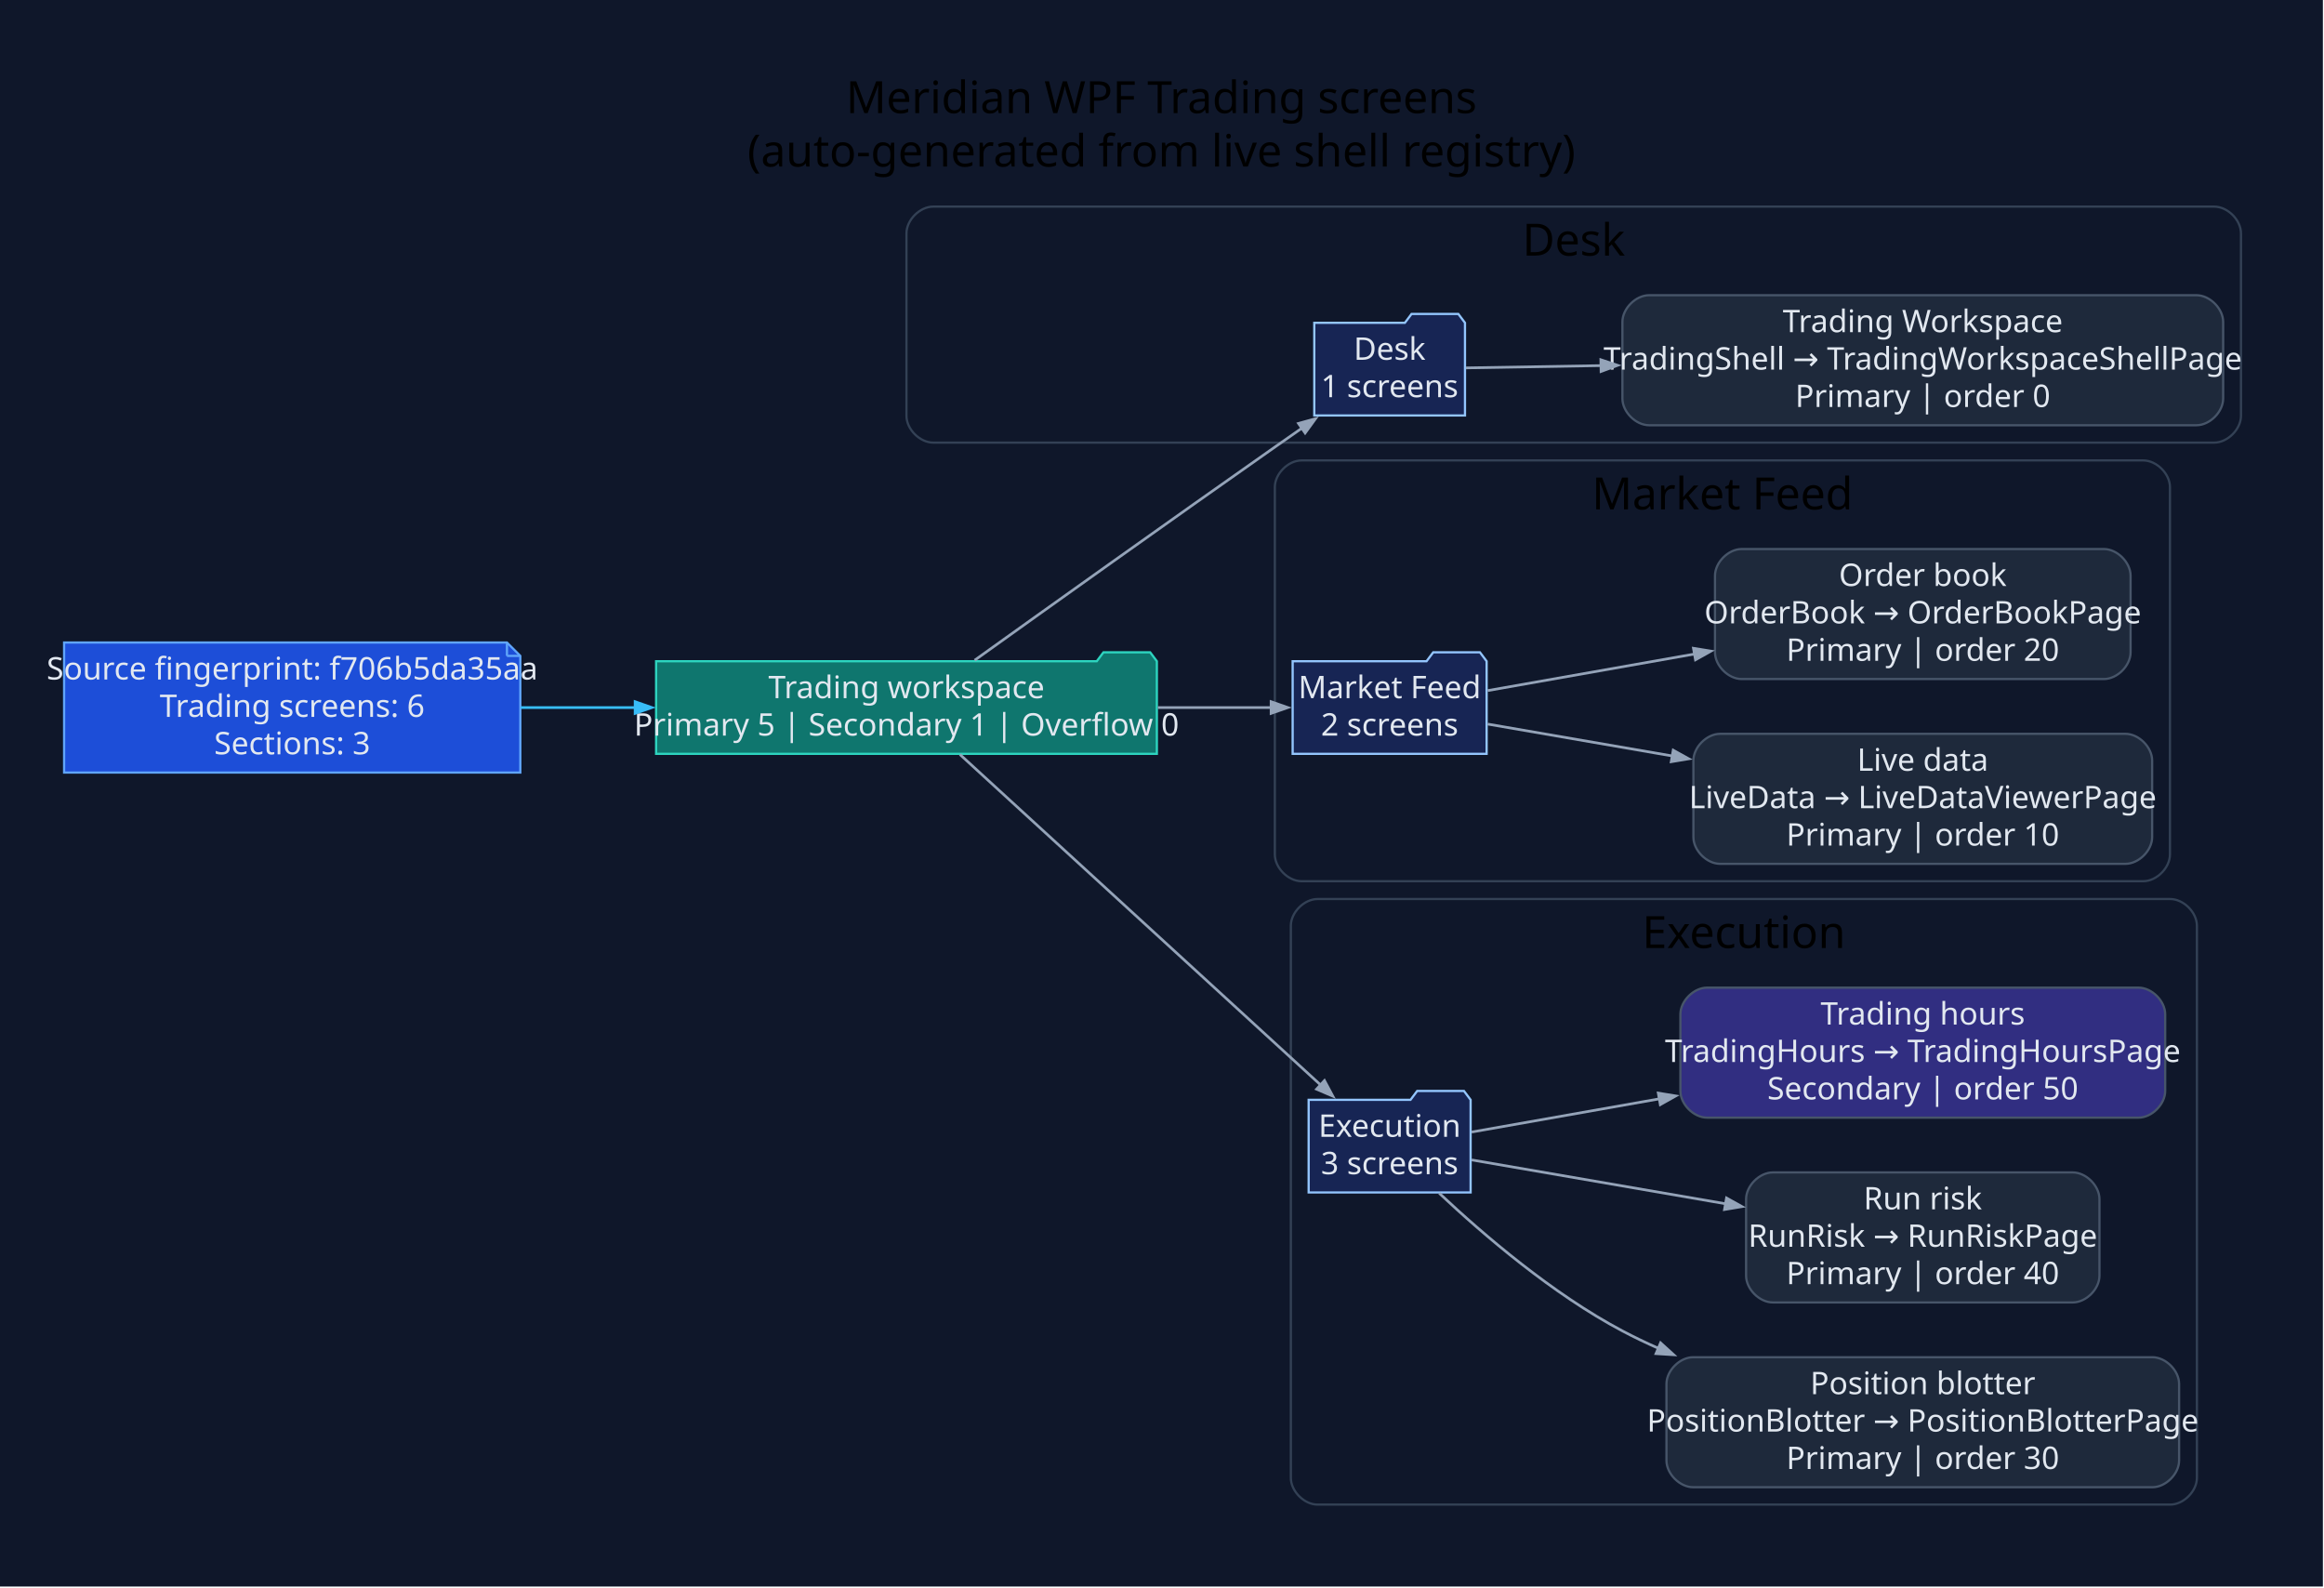
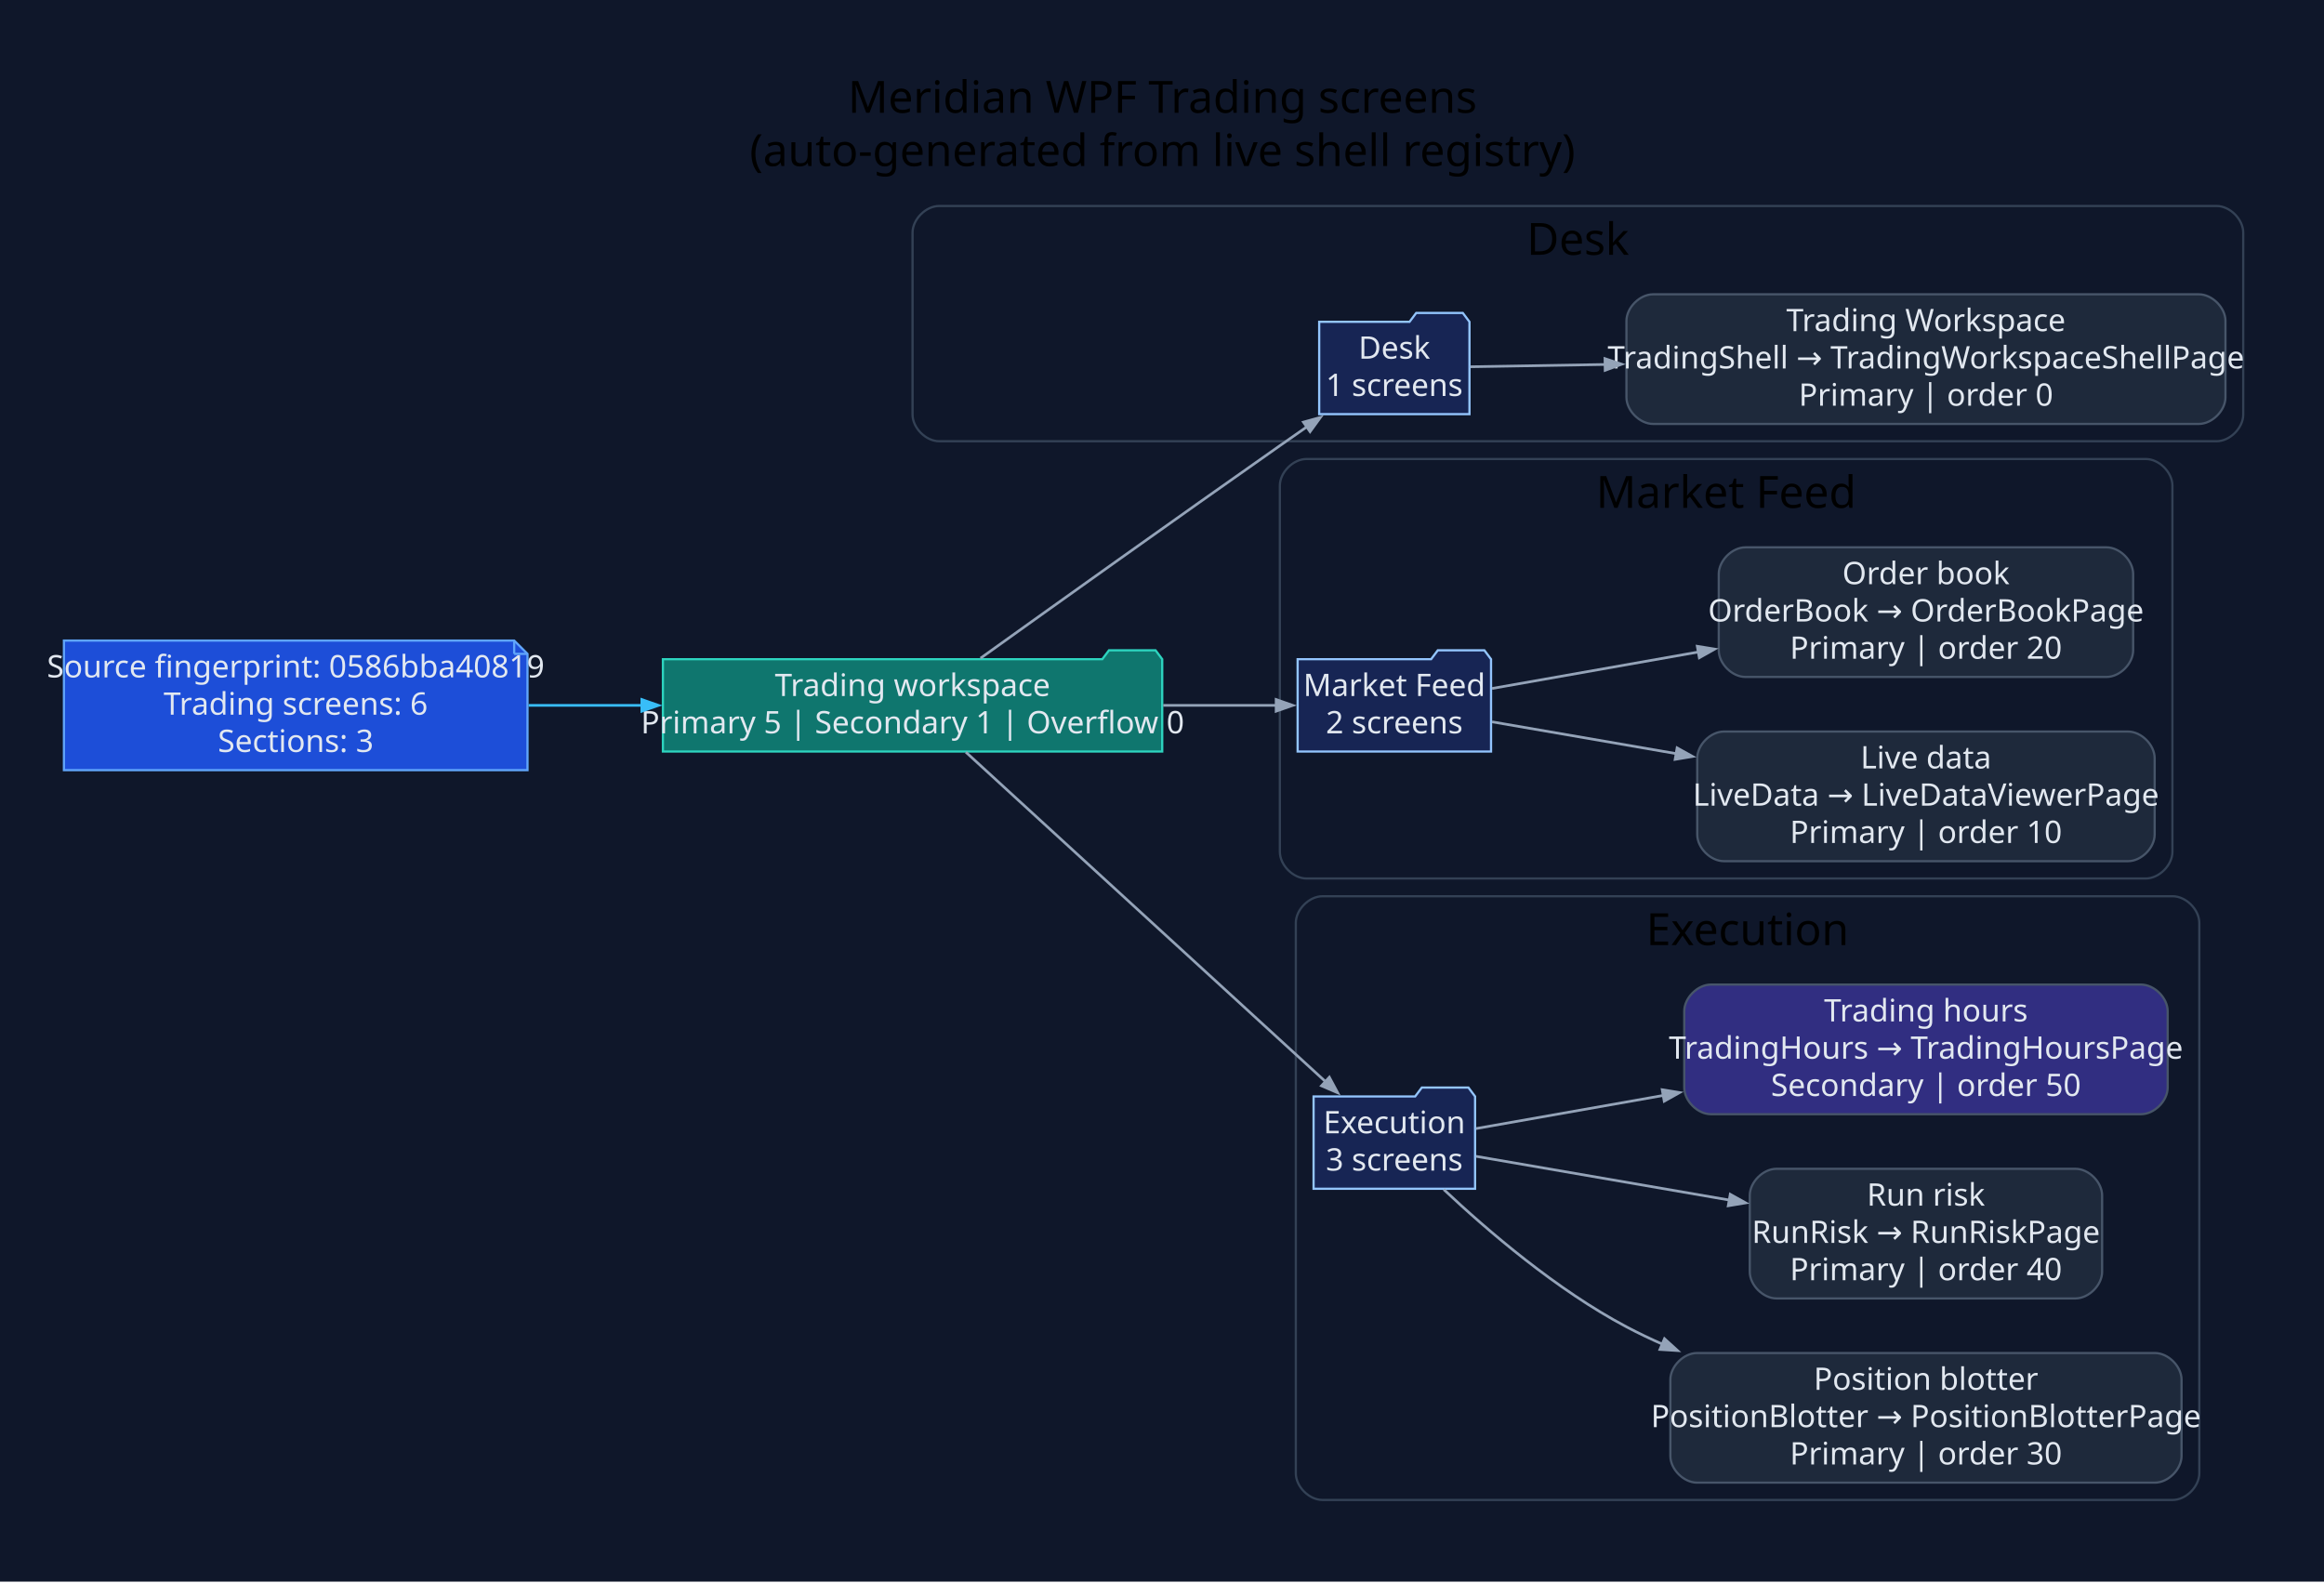
- <svg xmlns="http://www.w3.org/2000/svg" width="1044pt" height="713pt" viewBox="0.00 0.00 1044.00 713.00">
+ <svg xmlns="http://www.w3.org/2000/svg" width="1047pt" height="713pt" viewBox="0.00 0.00 1047.00 713.00">
  <g id="graph0" class="graph" transform="scale(1 1) rotate(0) translate(28.8 683.8)">
-     <polygon fill="#0f172a" stroke="none" points="-28.8,28.8 -28.8,-683.8 1014.7,-683.8 1014.7,28.8 -28.8,28.8" />
-     <text xml:space="preserve" text-anchor="middle" x="492.95" y="-633" font-family="Segoe UI" font-size="20.00">Meridian WPF Trading screens</text>
-     <text xml:space="preserve" text-anchor="middle" x="492.95" y="-609" font-family="Segoe UI" font-size="20.00">(auto-generated from live shell registry)</text>
+     <polygon fill="#0f172a" stroke="none" points="-28.8,28.8 -28.8,-683.8 1018.61,-683.8 1018.61,28.8 -28.8,28.8" />
+     <text xml:space="preserve" text-anchor="middle" x="494.91" y="-633" font-family="Segoe UI" font-size="20.00">Meridian WPF Trading screens</text>
+     <text xml:space="preserve" text-anchor="middle" x="494.91" y="-609" font-family="Segoe UI" font-size="20.00">(auto-generated from live shell registry)</text>
    <g id="clust1" class="cluster">
-       <path fill="#0f172a" stroke="#334155" d="M390.41,-485C390.41,-485 965.9,-485 965.9,-485 971.9,-485 977.9,-491 977.9,-497 977.9,-497 977.9,-579 977.9,-579 977.9,-585 971.9,-591 965.9,-591 965.9,-591 390.41,-591 390.41,-591 384.41,-591 378.41,-585 378.41,-579 378.41,-579 378.41,-497 378.41,-497 378.41,-491 384.41,-485 390.41,-485" />
-       <text xml:space="preserve" text-anchor="middle" x="678.16" y="-569" font-family="Segoe UI" font-size="20.00">Desk</text>
+       <path fill="#0f172a" stroke="#334155" d="M394.32,-485C394.32,-485 969.81,-485 969.81,-485 975.81,-485 981.81,-491 981.81,-497 981.81,-497 981.81,-579 981.81,-579 981.81,-585 975.81,-591 969.81,-591 969.81,-591 394.32,-591 394.32,-591 388.32,-591 382.32,-585 382.32,-579 382.32,-579 382.32,-497 382.32,-497 382.32,-491 388.32,-485 394.32,-485" />
+       <text xml:space="preserve" text-anchor="middle" x="682.07" y="-569" font-family="Segoe UI" font-size="20.00">Desk</text>
    </g>
    <g id="clust2" class="cluster">
-       <path fill="#0f172a" stroke="#334155" d="M555.89,-288C555.89,-288 934,-288 934,-288 940,-288 946,-294 946,-300 946,-300 946,-465 946,-465 946,-471 940,-477 934,-477 934,-477 555.89,-477 555.89,-477 549.89,-477 543.89,-471 543.89,-465 543.89,-465 543.89,-300 543.89,-300 543.89,-294 549.89,-288 555.89,-288" />
-       <text xml:space="preserve" text-anchor="middle" x="744.94" y="-455" font-family="Segoe UI" font-size="20.00">Market Feed</text>
+       <path fill="#0f172a" stroke="#334155" d="M559.8,-288C559.8,-288 937.91,-288 937.91,-288 943.91,-288 949.91,-294 949.91,-300 949.91,-300 949.91,-465 949.91,-465 949.91,-471 943.91,-477 937.91,-477 937.91,-477 559.8,-477 559.8,-477 553.8,-477 547.8,-471 547.8,-465 547.8,-465 547.8,-300 547.8,-300 547.8,-294 553.8,-288 559.8,-288" />
+       <text xml:space="preserve" text-anchor="middle" x="748.85" y="-455" font-family="Segoe UI" font-size="20.00">Market Feed</text>
    </g>
    <g id="clust3" class="cluster">
-       <path fill="#0f172a" stroke="#334155" d="M563.08,-8C563.08,-8 946.11,-8 946.11,-8 952.11,-8 958.11,-14 958.11,-20 958.11,-20 958.11,-268 958.11,-268 958.11,-274 952.11,-280 946.11,-280 946.11,-280 563.08,-280 563.08,-280 557.08,-280 551.08,-274 551.08,-268 551.08,-268 551.08,-20 551.08,-20 551.08,-14 557.08,-8 563.08,-8" />
-       <text xml:space="preserve" text-anchor="middle" x="754.59" y="-258" font-family="Segoe UI" font-size="20.00">Execution</text>
+       <path fill="#0f172a" stroke="#334155" d="M566.99,-8C566.99,-8 950.02,-8 950.02,-8 956.02,-8 962.02,-14 962.02,-20 962.02,-20 962.02,-268 962.02,-268 962.02,-274 956.02,-280 950.02,-280 950.02,-280 566.99,-280 566.99,-280 560.99,-280 554.99,-274 554.99,-268 554.99,-268 554.99,-20 554.99,-20 554.99,-14 560.99,-8 566.99,-8" />
+       <text xml:space="preserve" text-anchor="middle" x="758.5" y="-258" font-family="Segoe UI" font-size="20.00">Execution</text>
    </g>
    <g id="node1" class="node">
-       <polygon fill="#1d4ed8" stroke="#60a5fa" points="198.94,-395.2 0,-395.2 0,-336.8 204.94,-336.8 204.94,-389.2 198.94,-395.2" />
-       <polyline fill="none" stroke="#60a5fa" points="198.94,-395.2 198.94,-389.2" />
-       <polyline fill="none" stroke="#60a5fa" points="204.94,-389.2 198.94,-389.2" />
-       <text xml:space="preserve" text-anchor="middle" x="102.47" y="-378.6" font-family="Segoe UI" font-size="14.00" fill="#e2e8f0">Source fingerprint: f706b5da35aa</text>
-       <text xml:space="preserve" text-anchor="middle" x="102.47" y="-361.8" font-family="Segoe UI" font-size="14.00" fill="#e2e8f0">Trading screens: 6</text>
-       <text xml:space="preserve" text-anchor="middle" x="102.47" y="-345" font-family="Segoe UI" font-size="14.00" fill="#e2e8f0">Sections: 3</text>
+       <polygon fill="#1d4ed8" stroke="#60a5fa" points="202.85,-395.2 0,-395.2 0,-336.8 208.85,-336.8 208.85,-389.2 202.85,-395.2" />
+       <polyline fill="none" stroke="#60a5fa" points="202.85,-395.2 202.85,-389.2" />
+       <polyline fill="none" stroke="#60a5fa" points="208.85,-389.2 202.85,-389.2" />
+       <text xml:space="preserve" text-anchor="middle" x="104.42" y="-378.6" font-family="Segoe UI" font-size="14.00" fill="#e2e8f0">Source fingerprint: 0586bba40819</text>
+       <text xml:space="preserve" text-anchor="middle" x="104.42" y="-361.8" font-family="Segoe UI" font-size="14.00" fill="#e2e8f0">Trading screens: 6</text>
+       <text xml:space="preserve" text-anchor="middle" x="104.42" y="-345" font-family="Segoe UI" font-size="14.00" fill="#e2e8f0">Sections: 3</text>
    </g>
    <g id="node2" class="node">
-       <polygon fill="#0f766e" stroke="#2dd4bf" points="490.89,-386.8 487.89,-390.8 466.89,-390.8 463.89,-386.8 265.94,-386.8 265.94,-345.2 490.89,-345.2 490.89,-386.8" />
-       <text xml:space="preserve" text-anchor="middle" x="378.41" y="-370.2" font-family="Segoe UI" font-size="14.00" fill="#e2e8f0">Trading workspace</text>
-       <text xml:space="preserve" text-anchor="middle" x="378.41" y="-353.4" font-family="Segoe UI" font-size="14.00" fill="#e2e8f0">Primary 5 | Secondary 1 | Overflow 0</text>
+       <polygon fill="#0f766e" stroke="#2dd4bf" points="494.8,-386.8 491.8,-390.8 470.8,-390.8 467.8,-386.8 269.85,-386.8 269.85,-345.2 494.8,-345.2 494.8,-386.8" />
+       <text xml:space="preserve" text-anchor="middle" x="382.32" y="-370.2" font-family="Segoe UI" font-size="14.00" fill="#e2e8f0">Trading workspace</text>
+       <text xml:space="preserve" text-anchor="middle" x="382.32" y="-353.4" font-family="Segoe UI" font-size="14.00" fill="#e2e8f0">Primary 5 | Secondary 1 | Overflow 0</text>
    </g>
    <g id="edge1" class="edge">
-       <path fill="none" stroke="#38bdf8" stroke-width="1.2" d="M205.09,-366C221.94,-366 239.57,-366 256.84,-366" />
-       <polygon fill="#38bdf8" stroke="#38bdf8" stroke-width="1.2" points="256.51,-368.63 264.01,-366 256.51,-363.38 256.51,-368.63" />
+       <path fill="none" stroke="#38bdf8" stroke-width="1.2" d="M209.34,-366C226.12,-366 243.61,-366 260.75,-366" />
+       <polygon fill="#38bdf8" stroke="#38bdf8" stroke-width="1.2" points="260.35,-368.63 267.85,-366 260.35,-363.38 260.35,-368.63" />
    </g>
    <g id="node3" class="node">
-       <polygon fill="#172554" stroke="#93c5fd" points="629.31,-538.8 626.31,-542.8 605.31,-542.8 602.31,-538.8 561.61,-538.8 561.61,-497.2 629.31,-497.2 629.31,-538.8" />
-       <text xml:space="preserve" text-anchor="middle" x="595.46" y="-522.2" font-family="Segoe UI" font-size="14.00" fill="#e2e8f0">Desk</text>
-       <text xml:space="preserve" text-anchor="middle" x="595.46" y="-505.4" font-family="Segoe UI" font-size="14.00" fill="#e2e8f0">1 screens</text>
+       <polygon fill="#172554" stroke="#93c5fd" points="633.22,-538.8 630.22,-542.8 609.22,-542.8 606.22,-538.8 565.52,-538.8 565.52,-497.2 633.22,-497.2 633.22,-538.8" />
+       <text xml:space="preserve" text-anchor="middle" x="599.37" y="-522.2" font-family="Segoe UI" font-size="14.00" fill="#e2e8f0">Desk</text>
+       <text xml:space="preserve" text-anchor="middle" x="599.37" y="-505.4" font-family="Segoe UI" font-size="14.00" fill="#e2e8f0">1 screens</text>
    </g>
    <g id="edge2" class="edge">
-       <path fill="none" stroke="#94a3b8" stroke-width="1.2" d="M409.04,-387.25C441.91,-410.78 496.56,-449.79 543.89,-483 547.87,-485.8 552.05,-488.71 556.21,-491.61" />
-       <polygon fill="#94a3b8" stroke="#94a3b8" stroke-width="1.2" points="554.51,-493.62 562.17,-495.74 557.5,-489.31 554.51,-493.62" />
+       <path fill="none" stroke="#94a3b8" stroke-width="1.2" d="M412.95,-387.25C445.82,-410.78 500.47,-449.79 547.8,-483 551.78,-485.8 555.96,-488.71 560.12,-491.61" />
+       <polygon fill="#94a3b8" stroke="#94a3b8" stroke-width="1.2" points="558.42,-493.62 566.08,-495.74 561.41,-489.31 558.42,-493.62" />
    </g>
    <g id="node5" class="node">
-       <polygon fill="#172554" stroke="#93c5fd" points="639.03,-386.8 636.03,-390.8 615.03,-390.8 612.03,-386.8 551.89,-386.8 551.89,-345.2 639.03,-345.2 639.03,-386.8" />
-       <text xml:space="preserve" text-anchor="middle" x="595.46" y="-370.2" font-family="Segoe UI" font-size="14.00" fill="#e2e8f0">Market Feed</text>
-       <text xml:space="preserve" text-anchor="middle" x="595.46" y="-353.4" font-family="Segoe UI" font-size="14.00" fill="#e2e8f0">2 screens</text>
+       <polygon fill="#172554" stroke="#93c5fd" points="642.94,-386.8 639.94,-390.8 618.94,-390.8 615.94,-386.8 555.8,-386.8 555.8,-345.2 642.94,-345.2 642.94,-386.8" />
+       <text xml:space="preserve" text-anchor="middle" x="599.37" y="-370.2" font-family="Segoe UI" font-size="14.00" fill="#e2e8f0">Market Feed</text>
+       <text xml:space="preserve" text-anchor="middle" x="599.37" y="-353.4" font-family="Segoe UI" font-size="14.00" fill="#e2e8f0">2 screens</text>
    </g>
    <g id="edge4" class="edge">
-       <path fill="none" stroke="#94a3b8" stroke-width="1.2" d="M491.34,-366C509.26,-366 527.01,-366 542.61,-366" />
-       <polygon fill="#94a3b8" stroke="#94a3b8" stroke-width="1.2" points="542.21,-368.63 549.71,-366 542.21,-363.38 542.21,-368.63" />
+       <path fill="none" stroke="#94a3b8" stroke-width="1.2" d="M495.25,-366C513.17,-366 530.92,-366 546.52,-366" />
+       <polygon fill="#94a3b8" stroke="#94a3b8" stroke-width="1.2" points="546.12,-368.63 553.62,-366 546.12,-363.38 546.12,-368.63" />
    </g>
    <g id="node8" class="node">
-       <polygon fill="#172554" stroke="#93c5fd" points="631.84,-189.8 628.84,-193.8 607.84,-193.8 604.84,-189.8 559.08,-189.8 559.08,-148.2 631.84,-148.2 631.84,-189.8" />
-       <text xml:space="preserve" text-anchor="middle" x="595.46" y="-173.2" font-family="Segoe UI" font-size="14.00" fill="#e2e8f0">Execution</text>
-       <text xml:space="preserve" text-anchor="middle" x="595.46" y="-156.4" font-family="Segoe UI" font-size="14.00" fill="#e2e8f0">3 screens</text>
+       <polygon fill="#172554" stroke="#93c5fd" points="635.75,-189.8 632.75,-193.8 611.75,-193.8 608.75,-189.8 562.99,-189.8 562.99,-148.2 635.75,-148.2 635.75,-189.8" />
+       <text xml:space="preserve" text-anchor="middle" x="599.37" y="-173.2" font-family="Segoe UI" font-size="14.00" fill="#e2e8f0">Execution</text>
+       <text xml:space="preserve" text-anchor="middle" x="599.37" y="-156.4" font-family="Segoe UI" font-size="14.00" fill="#e2e8f0">3 screens</text>
    </g>
    <g id="edge7" class="edge">
-       <path fill="none" stroke="#94a3b8" stroke-width="1.2" d="M402.43,-344.92C441.61,-309.02 521.25,-236.06 564.64,-196.31" />
-       <polygon fill="#94a3b8" stroke="#94a3b8" stroke-width="1.2" points="566.19,-198.46 569.94,-191.46 562.64,-194.59 566.19,-198.46" />
+       <path fill="none" stroke="#94a3b8" stroke-width="1.2" d="M406.34,-344.92C445.52,-309.02 525.16,-236.06 568.55,-196.31" />
+       <polygon fill="#94a3b8" stroke="#94a3b8" stroke-width="1.2" points="570.1,-198.46 573.85,-191.46 566.55,-194.59 570.1,-198.46" />
    </g>
    <g id="node4" class="node">
-       <path fill="#1e293b" stroke="#475569" d="M957.9,-551.2C957.9,-551.2 712.03,-551.2 712.03,-551.2 706.03,-551.2 700.03,-545.2 700.03,-539.2 700.03,-539.2 700.03,-504.8 700.03,-504.8 700.03,-498.8 706.03,-492.8 712.03,-492.8 712.03,-492.8 957.9,-492.8 957.9,-492.8 963.9,-492.8 969.9,-498.8 969.9,-504.8 969.9,-504.8 969.9,-539.2 969.9,-539.2 969.9,-545.2 963.9,-551.2 957.9,-551.2" />
-       <text xml:space="preserve" text-anchor="middle" x="834.96" y="-534.6" font-family="Segoe UI" font-size="14.00" fill="#e2e8f0">Trading Workspace</text>
-       <text xml:space="preserve" text-anchor="middle" x="834.96" y="-517.8" font-family="Segoe UI" font-size="14.00" fill="#e2e8f0">TradingShell → TradingWorkspaceShellPage</text>
-       <text xml:space="preserve" text-anchor="middle" x="834.96" y="-501" font-family="Segoe UI" font-size="14.00" fill="#e2e8f0">Primary | order 0</text>
+       <path fill="#1e293b" stroke="#475569" d="M961.81,-551.2C961.81,-551.2 715.94,-551.2 715.94,-551.2 709.94,-551.2 703.94,-545.2 703.94,-539.2 703.94,-539.2 703.94,-504.8 703.94,-504.8 703.94,-498.8 709.94,-492.8 715.94,-492.8 715.94,-492.8 961.81,-492.8 961.81,-492.8 967.81,-492.8 973.81,-498.8 973.81,-504.8 973.81,-504.8 973.81,-539.2 973.81,-539.2 973.81,-545.2 967.81,-551.2 961.81,-551.2" />
+       <text xml:space="preserve" text-anchor="middle" x="838.87" y="-534.6" font-family="Segoe UI" font-size="14.00" fill="#e2e8f0">Trading Workspace</text>
+       <text xml:space="preserve" text-anchor="middle" x="838.87" y="-517.8" font-family="Segoe UI" font-size="14.00" fill="#e2e8f0">TradingShell → TradingWorkspaceShellPage</text>
+       <text xml:space="preserve" text-anchor="middle" x="838.87" y="-501" font-family="Segoe UI" font-size="14.00" fill="#e2e8f0">Primary | order 0</text>
    </g>
    <g id="edge3" class="edge">
-       <path fill="none" stroke="#94a3b8" stroke-width="1.2" d="M629.73,-518.56C646.41,-518.84 667.88,-519.2 690.6,-519.59" />
-       <polygon fill="#94a3b8" stroke="#94a3b8" stroke-width="1.2" points="690.35,-522.21 697.89,-519.71 690.44,-516.96 690.35,-522.21" />
+       <path fill="none" stroke="#94a3b8" stroke-width="1.2" d="M633.64,-518.56C650.32,-518.84 671.79,-519.2 694.51,-519.59" />
+       <polygon fill="#94a3b8" stroke="#94a3b8" stroke-width="1.2" points="694.26,-522.21 701.8,-519.71 694.35,-516.96 694.26,-522.21" />
    </g>
    <g id="node6" class="node">
-       <path fill="#1e293b" stroke="#475569" d="M926,-354.2C926,-354.2 743.92,-354.2 743.92,-354.2 737.92,-354.2 731.92,-348.2 731.92,-342.2 731.92,-342.2 731.92,-307.8 731.92,-307.8 731.92,-301.8 737.92,-295.8 743.92,-295.8 743.92,-295.8 926,-295.8 926,-295.8 932,-295.8 938,-301.8 938,-307.8 938,-307.8 938,-342.2 938,-342.2 938,-348.2 932,-354.2 926,-354.2" />
-       <text xml:space="preserve" text-anchor="middle" x="834.96" y="-337.6" font-family="Segoe UI" font-size="14.00" fill="#e2e8f0">Live data</text>
-       <text xml:space="preserve" text-anchor="middle" x="834.96" y="-320.8" font-family="Segoe UI" font-size="14.00" fill="#e2e8f0">LiveData → LiveDataViewerPage</text>
-       <text xml:space="preserve" text-anchor="middle" x="834.96" y="-304" font-family="Segoe UI" font-size="14.00" fill="#e2e8f0">Primary | order 10</text>
+       <path fill="#1e293b" stroke="#475569" d="M929.91,-354.2C929.91,-354.2 747.83,-354.2 747.83,-354.2 741.83,-354.2 735.83,-348.2 735.83,-342.2 735.83,-342.2 735.83,-307.8 735.83,-307.8 735.83,-301.8 741.83,-295.8 747.83,-295.8 747.83,-295.8 929.91,-295.8 929.91,-295.8 935.91,-295.8 941.91,-301.8 941.91,-307.8 941.91,-307.8 941.91,-342.2 941.91,-342.2 941.91,-348.2 935.91,-354.2 929.91,-354.2" />
+       <text xml:space="preserve" text-anchor="middle" x="838.87" y="-337.6" font-family="Segoe UI" font-size="14.00" fill="#e2e8f0">Live data</text>
+       <text xml:space="preserve" text-anchor="middle" x="838.87" y="-320.8" font-family="Segoe UI" font-size="14.00" fill="#e2e8f0">LiveData → LiveDataViewerPage</text>
+       <text xml:space="preserve" text-anchor="middle" x="838.87" y="-304" font-family="Segoe UI" font-size="14.00" fill="#e2e8f0">Primary | order 10</text>
    </g>
    <g id="edge5" class="edge">
-       <path fill="none" stroke="#94a3b8" stroke-width="1.2" d="M639.47,-358.58C662.85,-354.54 692.95,-349.34 722.46,-344.25" />
-       <polygon fill="#94a3b8" stroke="#94a3b8" stroke-width="1.2" points="722.85,-346.84 729.8,-342.98 721.96,-341.67 722.85,-346.84" />
+       <path fill="none" stroke="#94a3b8" stroke-width="1.2" d="M643.38,-358.58C666.76,-354.54 696.86,-349.34 726.37,-344.25" />
+       <polygon fill="#94a3b8" stroke="#94a3b8" stroke-width="1.2" points="726.76,-346.84 733.71,-342.98 725.87,-341.67 726.76,-346.84" />
    </g>
    <g id="node7" class="node">
-       <path fill="#1e293b" stroke="#475569" d="M916.31,-437.2C916.31,-437.2 753.62,-437.2 753.62,-437.2 747.62,-437.2 741.62,-431.2 741.62,-425.2 741.62,-425.2 741.62,-390.8 741.62,-390.8 741.62,-384.8 747.62,-378.8 753.62,-378.8 753.62,-378.8 916.31,-378.8 916.31,-378.8 922.31,-378.8 928.31,-384.8 928.31,-390.8 928.31,-390.8 928.31,-425.2 928.31,-425.2 928.31,-431.2 922.31,-437.2 916.31,-437.2" />
-       <text xml:space="preserve" text-anchor="middle" x="834.96" y="-420.6" font-family="Segoe UI" font-size="14.00" fill="#e2e8f0">Order book</text>
-       <text xml:space="preserve" text-anchor="middle" x="834.96" y="-403.8" font-family="Segoe UI" font-size="14.00" fill="#e2e8f0">OrderBook → OrderBookPage</text>
-       <text xml:space="preserve" text-anchor="middle" x="834.96" y="-387" font-family="Segoe UI" font-size="14.00" fill="#e2e8f0">Primary | order 20</text>
+       <path fill="#1e293b" stroke="#475569" d="M920.22,-437.2C920.22,-437.2 757.53,-437.2 757.53,-437.2 751.53,-437.2 745.53,-431.2 745.53,-425.2 745.53,-425.2 745.53,-390.8 745.53,-390.8 745.53,-384.8 751.53,-378.8 757.53,-378.8 757.53,-378.8 920.22,-378.8 920.22,-378.8 926.22,-378.8 932.22,-384.8 932.22,-390.8 932.22,-390.8 932.22,-425.2 932.22,-425.2 932.22,-431.2 926.22,-437.2 920.22,-437.2" />
+       <text xml:space="preserve" text-anchor="middle" x="838.87" y="-420.6" font-family="Segoe UI" font-size="14.00" fill="#e2e8f0">Order book</text>
+       <text xml:space="preserve" text-anchor="middle" x="838.87" y="-403.8" font-family="Segoe UI" font-size="14.00" fill="#e2e8f0">OrderBook → OrderBookPage</text>
+       <text xml:space="preserve" text-anchor="middle" x="838.87" y="-387" font-family="Segoe UI" font-size="14.00" fill="#e2e8f0">Primary | order 20</text>
    </g>
    <g id="edge6" class="edge">
-       <path fill="none" stroke="#94a3b8" stroke-width="1.2" d="M639.47,-373.61C665.49,-378.21 699.85,-384.28 732.44,-390.05" />
-       <polygon fill="#94a3b8" stroke="#94a3b8" stroke-width="1.2" points="731.94,-392.62 739.79,-391.35 732.86,-387.46 731.94,-392.62" />
+       <path fill="none" stroke="#94a3b8" stroke-width="1.2" d="M643.38,-373.61C669.4,-378.21 703.76,-384.28 736.35,-390.05" />
+       <polygon fill="#94a3b8" stroke="#94a3b8" stroke-width="1.2" points="735.85,-392.62 743.7,-391.35 736.77,-387.46 735.85,-392.62" />
    </g>
    <g id="node9" class="node">
-       <path fill="#1e293b" stroke="#475569" d="M938.11,-74.2C938.11,-74.2 731.82,-74.2 731.82,-74.2 725.82,-74.2 719.82,-68.2 719.82,-62.2 719.82,-62.2 719.82,-27.8 719.82,-27.8 719.82,-21.8 725.82,-15.8 731.82,-15.8 731.82,-15.8 938.11,-15.8 938.11,-15.8 944.11,-15.8 950.11,-21.8 950.11,-27.8 950.11,-27.8 950.11,-62.2 950.11,-62.2 950.11,-68.2 944.11,-74.2 938.11,-74.2" />
-       <text xml:space="preserve" text-anchor="middle" x="834.96" y="-57.6" font-family="Segoe UI" font-size="14.00" fill="#e2e8f0">Position blotter</text>
-       <text xml:space="preserve" text-anchor="middle" x="834.96" y="-40.8" font-family="Segoe UI" font-size="14.00" fill="#e2e8f0">PositionBlotter → PositionBlotterPage</text>
-       <text xml:space="preserve" text-anchor="middle" x="834.96" y="-24" font-family="Segoe UI" font-size="14.00" fill="#e2e8f0">Primary | order 30</text>
+       <path fill="#1e293b" stroke="#475569" d="M942.02,-74.2C942.02,-74.2 735.73,-74.2 735.73,-74.2 729.73,-74.2 723.73,-68.2 723.73,-62.2 723.73,-62.2 723.73,-27.8 723.73,-27.8 723.73,-21.8 729.73,-15.8 735.73,-15.8 735.73,-15.8 942.02,-15.8 942.02,-15.8 948.02,-15.8 954.02,-21.8 954.02,-27.8 954.02,-27.8 954.02,-62.2 954.02,-62.2 954.02,-68.2 948.02,-74.2 942.02,-74.2" />
+       <text xml:space="preserve" text-anchor="middle" x="838.87" y="-57.6" font-family="Segoe UI" font-size="14.00" fill="#e2e8f0">Position blotter</text>
+       <text xml:space="preserve" text-anchor="middle" x="838.87" y="-40.8" font-family="Segoe UI" font-size="14.00" fill="#e2e8f0">PositionBlotter → PositionBlotterPage</text>
+       <text xml:space="preserve" text-anchor="middle" x="838.87" y="-24" font-family="Segoe UI" font-size="14.00" fill="#e2e8f0">Primary | order 30</text>
    </g>
    <g id="edge8" class="edge">
-       <path fill="none" stroke="#94a3b8" stroke-width="1.2" d="M617.74,-147.87C637.55,-129.25 668.66,-102.59 700.03,-86 705.3,-83.21 710.79,-80.58 716.41,-78.11" />
-       <polygon fill="#94a3b8" stroke="#94a3b8" stroke-width="1.2" points="717.17,-80.64 723.05,-75.3 715.12,-75.8 717.17,-80.64" />
+       <path fill="none" stroke="#94a3b8" stroke-width="1.2" d="M621.65,-147.87C641.46,-129.25 672.57,-102.59 703.94,-86 709.21,-83.21 714.7,-80.58 720.32,-78.11" />
+       <polygon fill="#94a3b8" stroke="#94a3b8" stroke-width="1.2" points="721.08,-80.64 726.96,-75.3 719.03,-75.8 721.08,-80.64" />
    </g>
    <g id="node10" class="node">
-       <path fill="#1e293b" stroke="#475569" d="M902.33,-157.2C902.33,-157.2 767.59,-157.2 767.59,-157.2 761.59,-157.2 755.59,-151.2 755.59,-145.2 755.59,-145.2 755.59,-110.8 755.59,-110.8 755.59,-104.8 761.59,-98.8 767.59,-98.8 767.59,-98.8 902.33,-98.8 902.33,-98.8 908.33,-98.8 914.33,-104.8 914.33,-110.8 914.33,-110.8 914.33,-145.2 914.33,-145.2 914.33,-151.2 908.33,-157.2 902.33,-157.2" />
-       <text xml:space="preserve" text-anchor="middle" x="834.96" y="-140.6" font-family="Segoe UI" font-size="14.00" fill="#e2e8f0">Run risk</text>
-       <text xml:space="preserve" text-anchor="middle" x="834.96" y="-123.8" font-family="Segoe UI" font-size="14.00" fill="#e2e8f0">RunRisk → RunRiskPage</text>
-       <text xml:space="preserve" text-anchor="middle" x="834.96" y="-107" font-family="Segoe UI" font-size="14.00" fill="#e2e8f0">Primary | order 40</text>
+       <path fill="#1e293b" stroke="#475569" d="M906.24,-157.2C906.24,-157.2 771.5,-157.2 771.5,-157.2 765.5,-157.2 759.5,-151.2 759.5,-145.2 759.5,-145.2 759.5,-110.8 759.5,-110.8 759.5,-104.8 765.5,-98.8 771.5,-98.8 771.5,-98.8 906.24,-98.8 906.24,-98.8 912.24,-98.8 918.24,-104.8 918.24,-110.8 918.24,-110.8 918.24,-145.2 918.24,-145.2 918.24,-151.2 912.24,-157.2 906.24,-157.2" />
+       <text xml:space="preserve" text-anchor="middle" x="838.87" y="-140.6" font-family="Segoe UI" font-size="14.00" fill="#e2e8f0">Run risk</text>
+       <text xml:space="preserve" text-anchor="middle" x="838.87" y="-123.8" font-family="Segoe UI" font-size="14.00" fill="#e2e8f0">RunRisk → RunRiskPage</text>
+       <text xml:space="preserve" text-anchor="middle" x="838.87" y="-107" font-family="Segoe UI" font-size="14.00" fill="#e2e8f0">Primary | order 40</text>
    </g>
    <g id="edge9" class="edge">
-       <path fill="none" stroke="#94a3b8" stroke-width="1.2" d="M632.27,-162.82C662.51,-157.6 707.08,-149.9 746.64,-143.07" />
-       <polygon fill="#94a3b8" stroke="#94a3b8" stroke-width="1.2" points="746.79,-145.71 753.73,-141.85 745.89,-140.54 746.79,-145.71" />
+       <path fill="none" stroke="#94a3b8" stroke-width="1.2" d="M636.18,-162.82C666.42,-157.6 710.99,-149.9 750.55,-143.07" />
+       <polygon fill="#94a3b8" stroke="#94a3b8" stroke-width="1.2" points="750.7,-145.71 757.64,-141.85 749.8,-140.54 750.7,-145.71" />
    </g>
    <g id="node11" class="node">
-       <path fill="#312e81" stroke="#475569" d="M931.86,-240.2C931.86,-240.2 738.07,-240.2 738.07,-240.2 732.07,-240.2 726.07,-234.2 726.07,-228.2 726.07,-228.2 726.07,-193.8 726.07,-193.8 726.07,-187.8 732.07,-181.8 738.07,-181.8 738.07,-181.8 931.86,-181.8 931.86,-181.8 937.86,-181.8 943.86,-187.8 943.86,-193.8 943.86,-193.8 943.86,-228.2 943.86,-228.2 943.86,-234.2 937.86,-240.2 931.86,-240.2" />
-       <text xml:space="preserve" text-anchor="middle" x="834.96" y="-223.6" font-family="Segoe UI" font-size="14.00" fill="#e2e8f0">Trading hours</text>
-       <text xml:space="preserve" text-anchor="middle" x="834.96" y="-206.8" font-family="Segoe UI" font-size="14.00" fill="#e2e8f0">TradingHours → TradingHoursPage</text>
-       <text xml:space="preserve" text-anchor="middle" x="834.96" y="-190" font-family="Segoe UI" font-size="14.00" fill="#e2e8f0">Secondary | order 50</text>
+       <path fill="#312e81" stroke="#475569" d="M935.77,-240.2C935.77,-240.2 741.98,-240.2 741.98,-240.2 735.98,-240.2 729.98,-234.2 729.98,-228.2 729.98,-228.2 729.98,-193.8 729.98,-193.8 729.98,-187.8 735.98,-181.8 741.98,-181.8 741.98,-181.8 935.77,-181.8 935.77,-181.8 941.77,-181.8 947.77,-187.8 947.77,-193.8 947.77,-193.8 947.77,-228.2 947.77,-228.2 947.77,-234.2 941.77,-240.2 935.77,-240.2" />
+       <text xml:space="preserve" text-anchor="middle" x="838.87" y="-223.6" font-family="Segoe UI" font-size="14.00" fill="#e2e8f0">Trading hours</text>
+       <text xml:space="preserve" text-anchor="middle" x="838.87" y="-206.8" font-family="Segoe UI" font-size="14.00" fill="#e2e8f0">TradingHours → TradingHoursPage</text>
+       <text xml:space="preserve" text-anchor="middle" x="838.87" y="-190" font-family="Segoe UI" font-size="14.00" fill="#e2e8f0">Secondary | order 50</text>
    </g>
    <g id="edge10" class="edge">
-       <path fill="none" stroke="#94a3b8" stroke-width="1.2" d="M632.27,-175.33C655.03,-179.36 685.92,-184.82 716.67,-190.26" />
-       <polygon fill="#94a3b8" stroke="#94a3b8" stroke-width="1.2" points="716.14,-192.83 723.98,-191.55 717.05,-187.66 716.14,-192.83" />
+       <path fill="none" stroke="#94a3b8" stroke-width="1.2" d="M636.18,-175.33C658.94,-179.36 689.83,-184.82 720.58,-190.26" />
+       <polygon fill="#94a3b8" stroke="#94a3b8" stroke-width="1.2" points="720.05,-192.83 727.89,-191.55 720.96,-187.66 720.05,-192.83" />
    </g>
  </g>
</svg>
